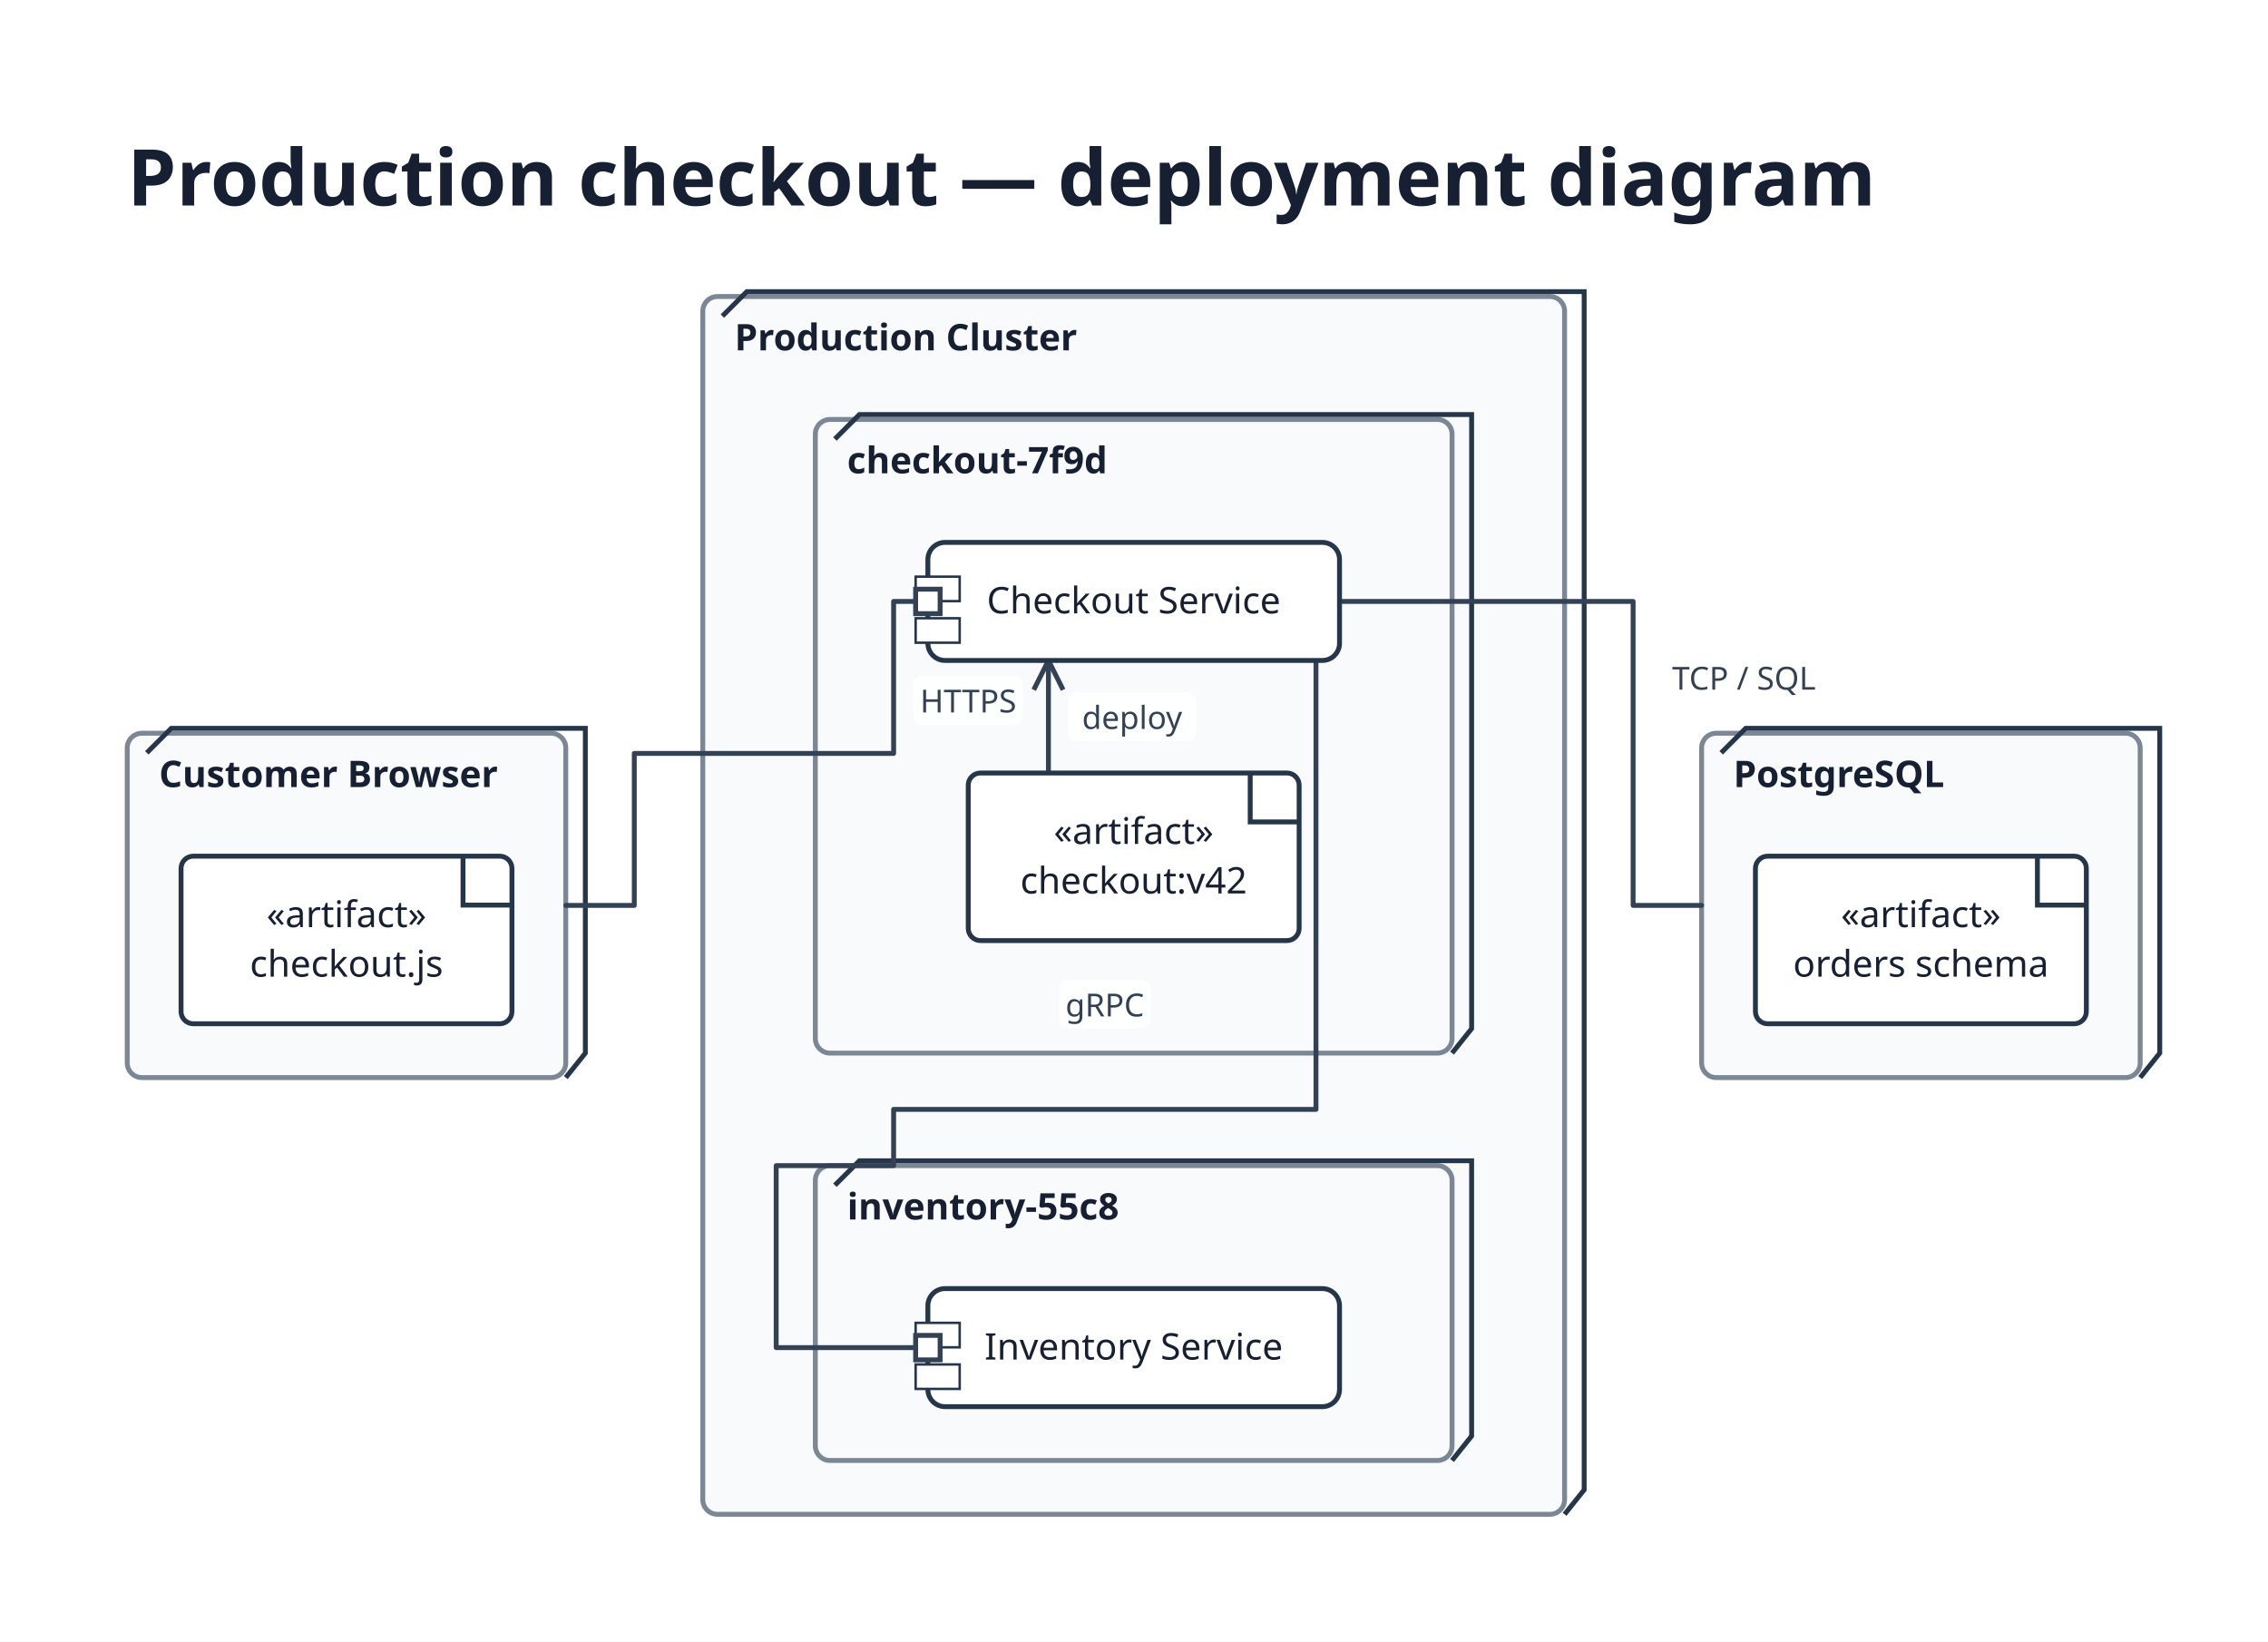
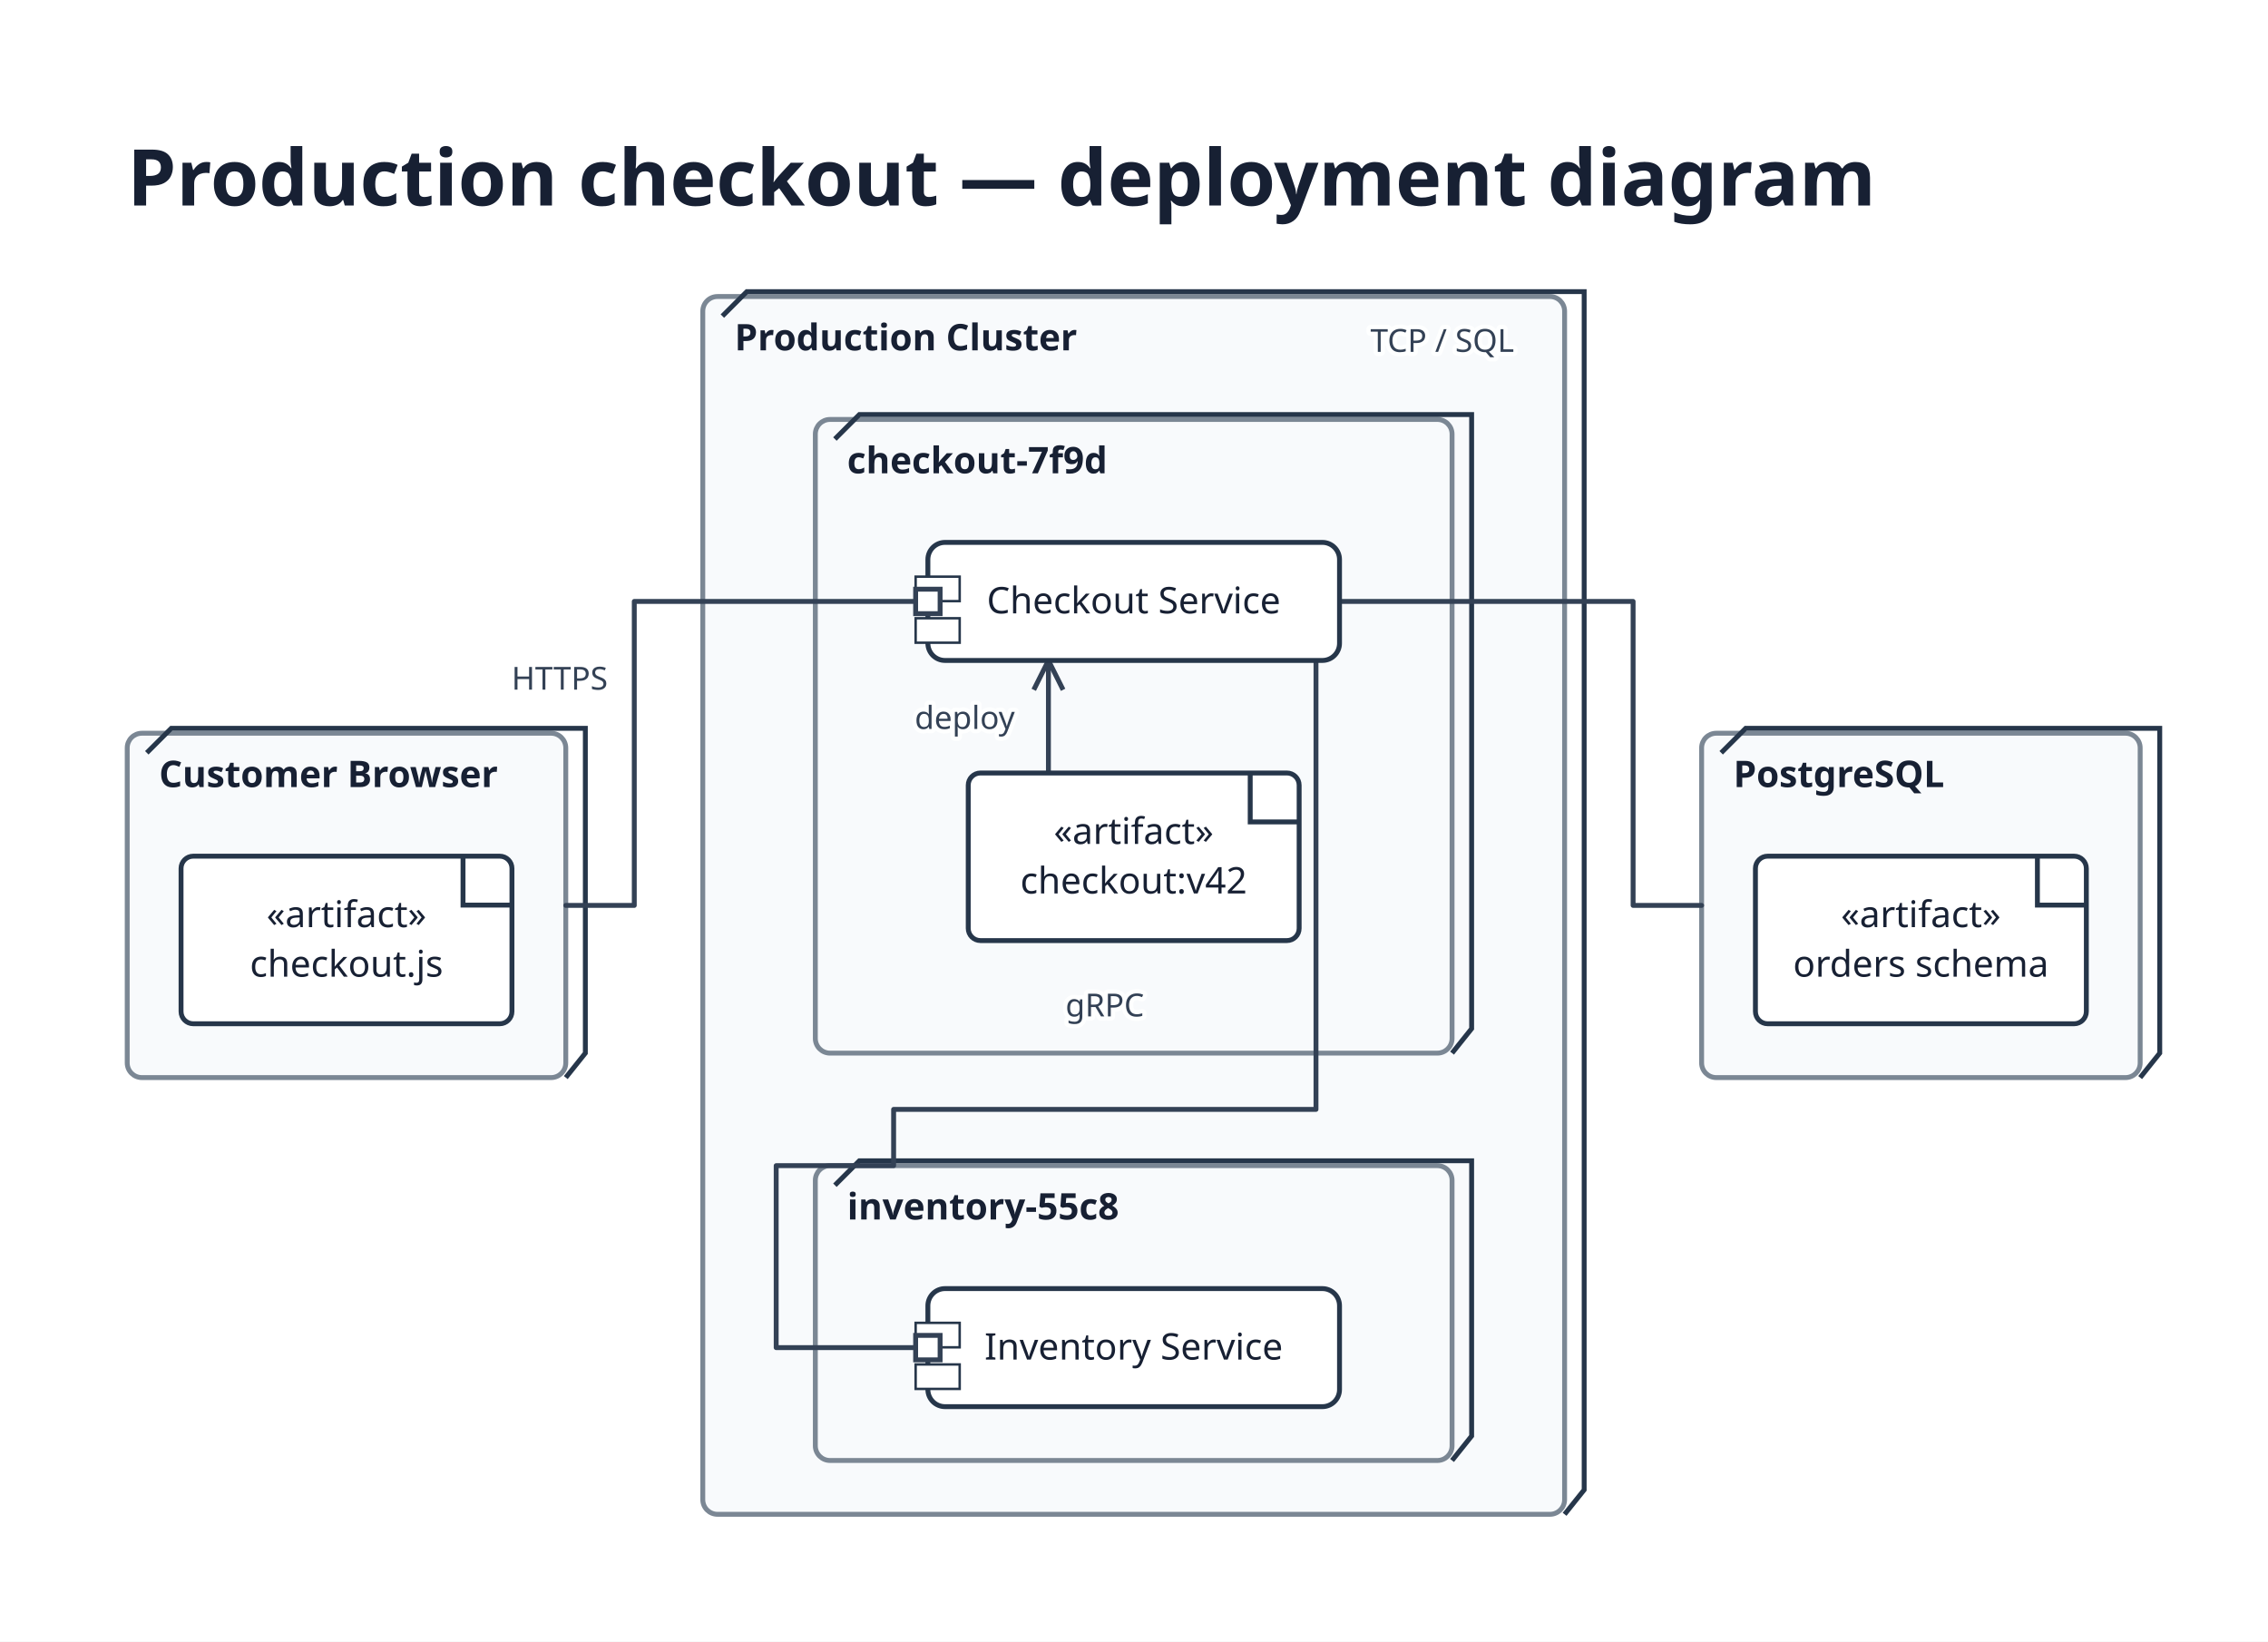
<svg xmlns="http://www.w3.org/2000/svg" width="927" height="671" viewBox="0 0 927 671" role="img" aria-label="uml-deployment-example">
  <rect width="100%" height="100%" fill="#ffffff" />
  <g id="boundaries">
    <g>
      <rect x="52" y="299.7" width="179.25" height="140.75" rx="6" fill="#f8fafc" stroke="#7b8794" stroke-width="2" />
      <path d="M 60 307.7 L 70 297.7 H 239.25 V 430.45 L 231.25 440.45" fill="none" stroke="#26364a" stroke-width="2" />
    </g>
    <g>
      <rect x="287.25" y="121.2" width="352.25" height="497.75" rx="6" fill="#f8fafc" stroke="#7b8794" stroke-width="2" />
      <path d="M 295.25 129.2 L 305.25 119.2 H 647.5 V 608.95 L 639.5 618.95" fill="none" stroke="#26364a" stroke-width="2" />
    </g>
    <g>
      <rect x="695.5" y="299.7" width="179.25" height="140.75" rx="6" fill="#f8fafc" stroke="#7b8794" stroke-width="2" />
      <path d="M 703.5 307.7 L 713.5 297.7 H 882.75 V 430.45 L 874.75 440.45" fill="none" stroke="#26364a" stroke-width="2" />
    </g>
    <g>
      <rect x="333.25" y="171.45" width="260.25" height="259" rx="6" fill="#f8fafc" stroke="#7b8794" stroke-width="2" />
      <path d="M 341.25 179.45 L 351.25 169.45 H 601.5 V 420.45 L 593.5 430.45" fill="none" stroke="#26364a" stroke-width="2" />
    </g>
    <g>
      <rect x="333.25" y="476.45" width="260.25" height="120.5" rx="6" fill="#f8fafc" stroke="#7b8794" stroke-width="2" />
      <path d="M 341.25 484.45 L 351.25 474.45 H 601.5 V 586.95 L 593.5 596.95" fill="none" stroke="#26364a" stroke-width="2" />
    </g>
  </g>
  <g id="corridor-dividers" />
  <g id="lines">
    <g data-line="browser-checkout">
-       <polyline points="231.25,370.075 259.25,370.075 259.25,307.95 365.25,307.95 365.25,245.825 379.25,245.825" fill="none" stroke="#334155" stroke-width="2" stroke-linejoin="round" stroke-linecap="round" />
+       <polyline points="231.25,370.075 259.25,370.075 259.25,245.825 379.25,245.825" fill="none" stroke="#334155" stroke-width="2" stroke-linejoin="round" stroke-linecap="round" />
    </g>
    <g data-line="checkout-inventory">
      <polyline points="537.886,269.95 537.886,453.45 365.25,453.45 365.25,476.45 317.25,476.45 317.25,550.825 379.25,550.825" fill="none" stroke="#334155" stroke-width="2" stroke-linejoin="round" stroke-linecap="round" />
    </g>
    <g data-line="checkout-database">
      <polyline points="547.5,245.825 667.5,245.825 667.5,370.075 695.5,370.075" fill="none" stroke="#334155" stroke-width="2" stroke-linejoin="round" stroke-linecap="round" />
    </g>
    <g data-line="image-deploys-checkout">
      <polyline points="428.523,315.95 428.523,269.95" fill="none" stroke="#334155" stroke-width="2" stroke-linejoin="round" stroke-linecap="round" />
      <path d="M 434.523 281.95 L 428.523 269.95 L 422.523 281.95" fill="none" stroke="#334155" stroke-width="2" stroke-linejoin="round" />
    </g>
  </g>
  <g id="objects">
    <g>
      <rect x="74" y="349.95" width="135.25" height="68.5" rx="5" fill="#ffffff" stroke="#26364a" stroke-width="2" />
      <path d="M 189.25 349.95 V 369.95 H 209.25" fill="none" stroke="#26364a" stroke-width="2" />
    </g>
    <g>
      <rect x="379.25" y="221.7" width="168.25" height="48.25" rx="7" fill="#ffffff" stroke="#26364a" stroke-width="2" />
      <rect x="374.25" y="235.7" width="18" height="10" fill="white" stroke="#26364a" />
      <rect x="374.25" y="252.7" width="18" height="10" fill="white" stroke="#26364a" />
    </g>
    <g>
      <rect x="395.75" y="315.95" width="135.25" height="68.5" rx="5" fill="#ffffff" stroke="#26364a" stroke-width="2" />
      <path d="M 511 315.95 V 335.95 H 531" fill="none" stroke="#26364a" stroke-width="2" />
    </g>
    <g>
      <rect x="379.25" y="526.7" width="168.25" height="48.25" rx="7" fill="#ffffff" stroke="#26364a" stroke-width="2" />
      <rect x="374.25" y="540.7" width="18" height="10" fill="white" stroke="#26364a" />
      <rect x="374.25" y="557.7" width="18" height="10" fill="white" stroke="#26364a" />
    </g>
    <g>
      <rect x="717.5" y="349.95" width="135.25" height="68.5" rx="5" fill="#ffffff" stroke="#26364a" stroke-width="2" />
      <path d="M 832.75 349.95 V 369.95 H 852.75" fill="none" stroke="#26364a" stroke-width="2" />
    </g>
  </g>
  <g id="ports">
    <rect x="374.25" y="240.825" width="10" height="10" fill="white" stroke="#334155" stroke-width="2" />
    <rect x="374.25" y="545.825" width="10" height="10" fill="white" stroke="#334155" stroke-width="2" />
  </g>
  <g id="text">
    <text x="52" y="84" text-anchor="start" fill="#172033" font-family="ui-rounded, 'Comic Sans MS', sans-serif" font-size="32" font-weight="700">Production checkout — deployment diagram</text>
    <text x="65" y="321.7" text-anchor="start" fill="#172033" font-family="ui-rounded, 'Comic Sans MS', sans-serif" font-size="15" font-weight="700">Customer Browser</text>
    <text x="141.625" y="378.95" text-anchor="middle" fill="#172033" font-family="ui-rounded, 'Comic Sans MS', sans-serif" font-size="15" font-weight="450">«artifact»</text>
    <text x="141.625" y="399.2" text-anchor="middle" fill="#172033" font-family="ui-rounded, 'Comic Sans MS', sans-serif" font-size="15" font-weight="450">checkout.js</text>
    <text x="300.25" y="143.2" text-anchor="start" fill="#172033" font-family="ui-rounded, 'Comic Sans MS', sans-serif" font-size="15" font-weight="700">Production Cluster</text>
    <text x="346.25" y="193.45" text-anchor="start" fill="#172033" font-family="ui-rounded, 'Comic Sans MS', sans-serif" font-size="15" font-weight="700">checkout-7f9d</text>
    <text x="463.375" y="250.7" text-anchor="middle" fill="#172033" font-family="ui-rounded, 'Comic Sans MS', sans-serif" font-size="15" font-weight="450">Checkout Service</text>
    <text x="463.375" y="344.95" text-anchor="middle" fill="#172033" font-family="ui-rounded, 'Comic Sans MS', sans-serif" font-size="15" font-weight="450">«artifact»</text>
    <text x="463.375" y="365.2" text-anchor="middle" fill="#172033" font-family="ui-rounded, 'Comic Sans MS', sans-serif" font-size="15" font-weight="450">checkout:v42</text>
    <text x="346.25" y="498.45" text-anchor="start" fill="#172033" font-family="ui-rounded, 'Comic Sans MS', sans-serif" font-size="15" font-weight="700">inventory-55c8</text>
    <text x="463.375" y="555.7" text-anchor="middle" fill="#172033" font-family="ui-rounded, 'Comic Sans MS', sans-serif" font-size="15" font-weight="450">Inventory Service</text>
    <text x="708.5" y="321.7" text-anchor="start" fill="#172033" font-family="ui-rounded, 'Comic Sans MS', sans-serif" font-size="15" font-weight="700">PostgreSQL</text>
    <text x="785.125" y="378.95" text-anchor="middle" fill="#172033" font-family="ui-rounded, 'Comic Sans MS', sans-serif" font-size="15" font-weight="450">«artifact»</text>
    <text x="785.125" y="399.2" text-anchor="middle" fill="#172033" font-family="ui-rounded, 'Comic Sans MS', sans-serif" font-size="15" font-weight="450">orders schema</text>
-     <g>
-       <rect x="373.25" y="276.206" width="45" height="20" rx="4" fill="#ffffff" fill-opacity=".9" />
-       <text x="395.75" y="291.206" text-anchor="middle" font-family="ui-rounded, sans-serif" font-size="13" fill="#334155">HTTPS</text>
+     <g data-line-label="browser-checkout">
+       <text x="228.75" y="281.887" text-anchor="middle" font-family="ui-rounded, sans-serif" font-size="13" fill="#334155" stroke="#ffffff" stroke-opacity=".92" stroke-width="3.5" stroke-linejoin="round" paint-order="stroke fill">HTTPS</text>
    </g>
-     <g>
-       <rect x="432.768" y="400.45" width="37.6" height="20" rx="4" fill="#ffffff" fill-opacity=".9" />
-       <text x="451.568" y="415.45" text-anchor="middle" font-family="ui-rounded, sans-serif" font-size="13" fill="#334155">gRPC</text>
+     <g data-line-label="checkout-inventory">
+       <text x="451.568" y="415.45" text-anchor="middle" font-family="ui-rounded, sans-serif" font-size="13" fill="#334155" stroke="#ffffff" stroke-opacity=".92" stroke-width="3.5" stroke-linejoin="round" paint-order="stroke fill">gRPC</text>
    </g>
-     <g>
-       <rect x="675.5" y="266.887" width="74.6" height="20" rx="4" fill="#ffffff" fill-opacity=".9" />
-       <text x="712.8" y="281.887" text-anchor="middle" font-family="ui-rounded, sans-serif" font-size="13" fill="#334155">TCP / SQL</text>
+     <g data-line-label="checkout-database">
+       <text x="589.5" y="143.825" text-anchor="middle" font-family="ui-rounded, sans-serif" font-size="13" fill="#334155" stroke="#ffffff" stroke-opacity=".92" stroke-width="3.5" stroke-linejoin="round" paint-order="stroke fill">TCP / SQL</text>
    </g>
-     <g>
-       <rect x="436.523" y="282.95" width="52.4" height="20" rx="4" fill="#ffffff" fill-opacity=".9" />
-       <text x="462.723" y="297.95" text-anchor="middle" font-family="ui-rounded, sans-serif" font-size="13" fill="#334155">deploy</text>
+     <g data-line-label="image-deploys-checkout">
+       <text x="394.323" y="297.95" text-anchor="middle" font-family="ui-rounded, sans-serif" font-size="13" fill="#334155" stroke="#ffffff" stroke-opacity=".92" stroke-width="3.5" stroke-linejoin="round" paint-order="stroke fill">deploy</text>
    </g>
  </g>
</svg>
